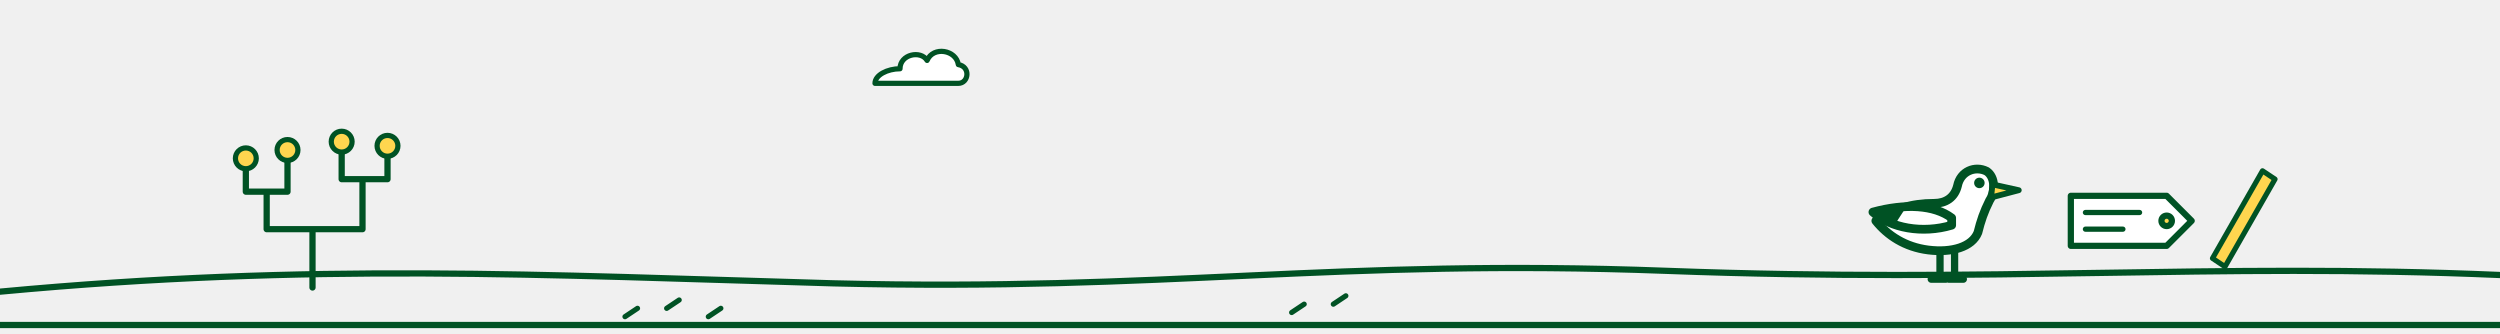
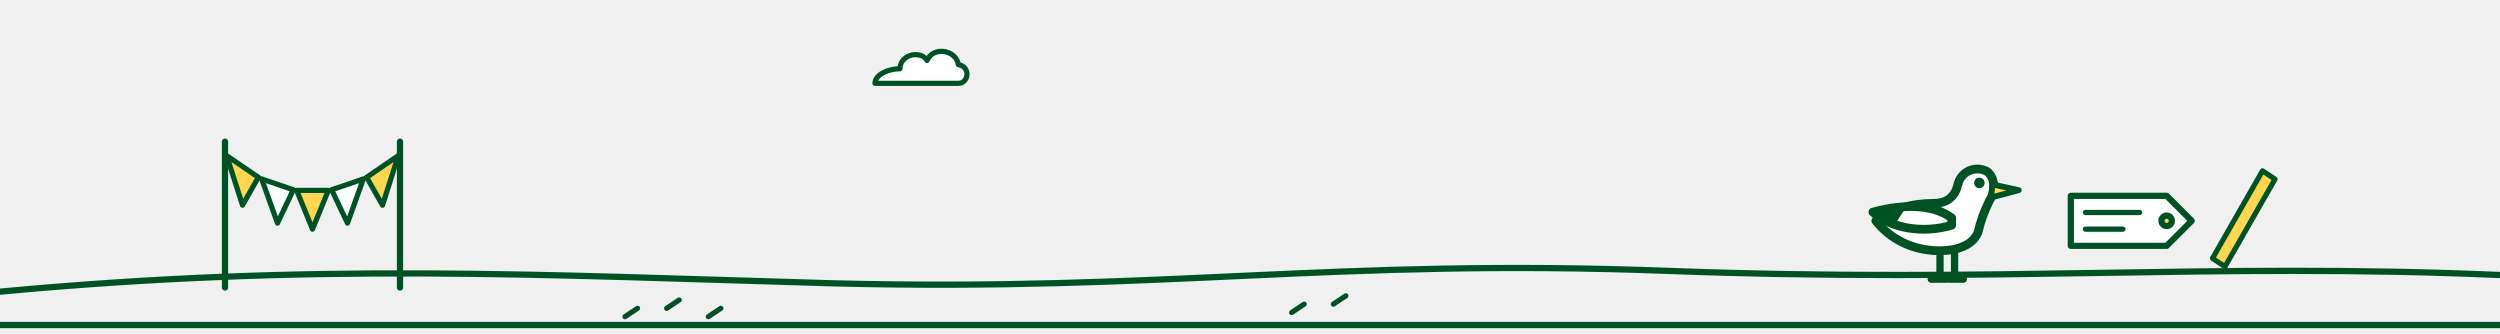
<svg xmlns="http://www.w3.org/2000/svg" viewBox="0 0 1200 160">
  <g fill="none" stroke="#005224" stroke-width="3" stroke-linecap="round" stroke-linejoin="round">
    <path d="M0,140 C150,126 260,132 400,136 C560,140 640,124 800,130 C960,136 1060,126 1200,132" />
    <path d="M0,156 H1200" />
    <path d="M300,152 l6,-4 M320,148 l6,-4 M340,152 l6,-4 M620,150 l6,-4 M640,146 l6,-4" stroke-width="2.5" />
-     <path d="M150,138 V110 M150,110 H128 V92 M150,110 H174 V86 M128,92 H118 V80 M128,92 H138 V76 M174,86 H164 V72 M174,86 H186 V74" />
-     <g fill="#FFD64F" stroke-width="2.5">
-       <circle cx="118" cy="76" r="5" />
-       <circle cx="138" cy="72" r="5" />
-       <circle cx="164" cy="68" r="5" />
-       <circle cx="186" cy="70" r="5" />
-     </g>
    <path d="M420,40 H460 C465,40 466,32 460,31 C459,24 448,22 445,29 C442,24 432,26 432,33 C426,33 420,36 420,40 Z" fill="#FFFFFF" stroke-width="2.5" />
+     <path d="M108,138 V68 M192,138 V68" />
+     <path d="M108,74 Q150,110 192,74" stroke-width="2" />
+     <path d="M108.8,74.7 L124.0,85.1 L116.4,98.5 Z" fill="#FFD64F" stroke-width="2.5" />
+     <path d="M125.6,85.9 L140.8,91.1 L133.2,107.1 Z" fill="#FFFFFF" stroke-width="2.5" />
+     <path d="M142.4,91.4 L157.6,91.4 L150.0,110.0 Z" fill="#FFD64F" stroke-width="2.5" />
+     <path d="M159.2,91.1 L174.4,85.9 L166.8,107.1 Z" fill="#FFFFFF" stroke-width="2.5" />
+     <path d="M176.0,85.1 L191.2,74.7 L183.6,98.5 Z" fill="#FFD64F" stroke-width="2.5" />
    <path d="M994,94 H1040 L1052,106 L1040,118 H994 Z" fill="#FFFFFF" />
    <circle cx="1040" cy="106" r="2.5" fill="#FFD64F" />
    <path d="M1001,102 H1027" stroke-width="2.5" />
    <path d="M1001,110 H1019" stroke-width="2.5" />
    <path d="M1062,124 L1086,82 L1092,86 L1068,128 Z" fill="#FFD64F" stroke-width="2.5" />
    <g transform="translate(850 36) scale(1.4)">
      <path d="M58,59.5 V70 M63,59 V70 M55,70 H60 M61,70 H66" stroke-width="2.5" />
      <path d="M36,50 C42,46 48,44 56,44 C60,44 63,42 64,38 C65,33 70,31 74,33 C77,35 77,40 75,43 C73,47 72,50 71,54 C69,59 62,61 54,60 C46,59 40,55 36,50 Z" fill="#FFFFFF" />
      <path d="M76,37.5 L85,39.5 L75.5,42 Z" fill="#FFD64F" stroke-width="2" />
      <circle cx="71.5" cy="37" r="1.8" fill="#005224" stroke="none" />
      <path d="M62,49 C56,44.5 46,44 35,47 C41,52.5 52,54.5 62,51.5 Z" fill="#FFFFFF" />
      <path d="M35,47 C38.5,46 42,45.5 45,45.6 L41.5,51 C39,50.2 36.8,48.8 35,47 Z" fill="#005224" stroke-width="2" />
    </g>
  </g>
</svg>
